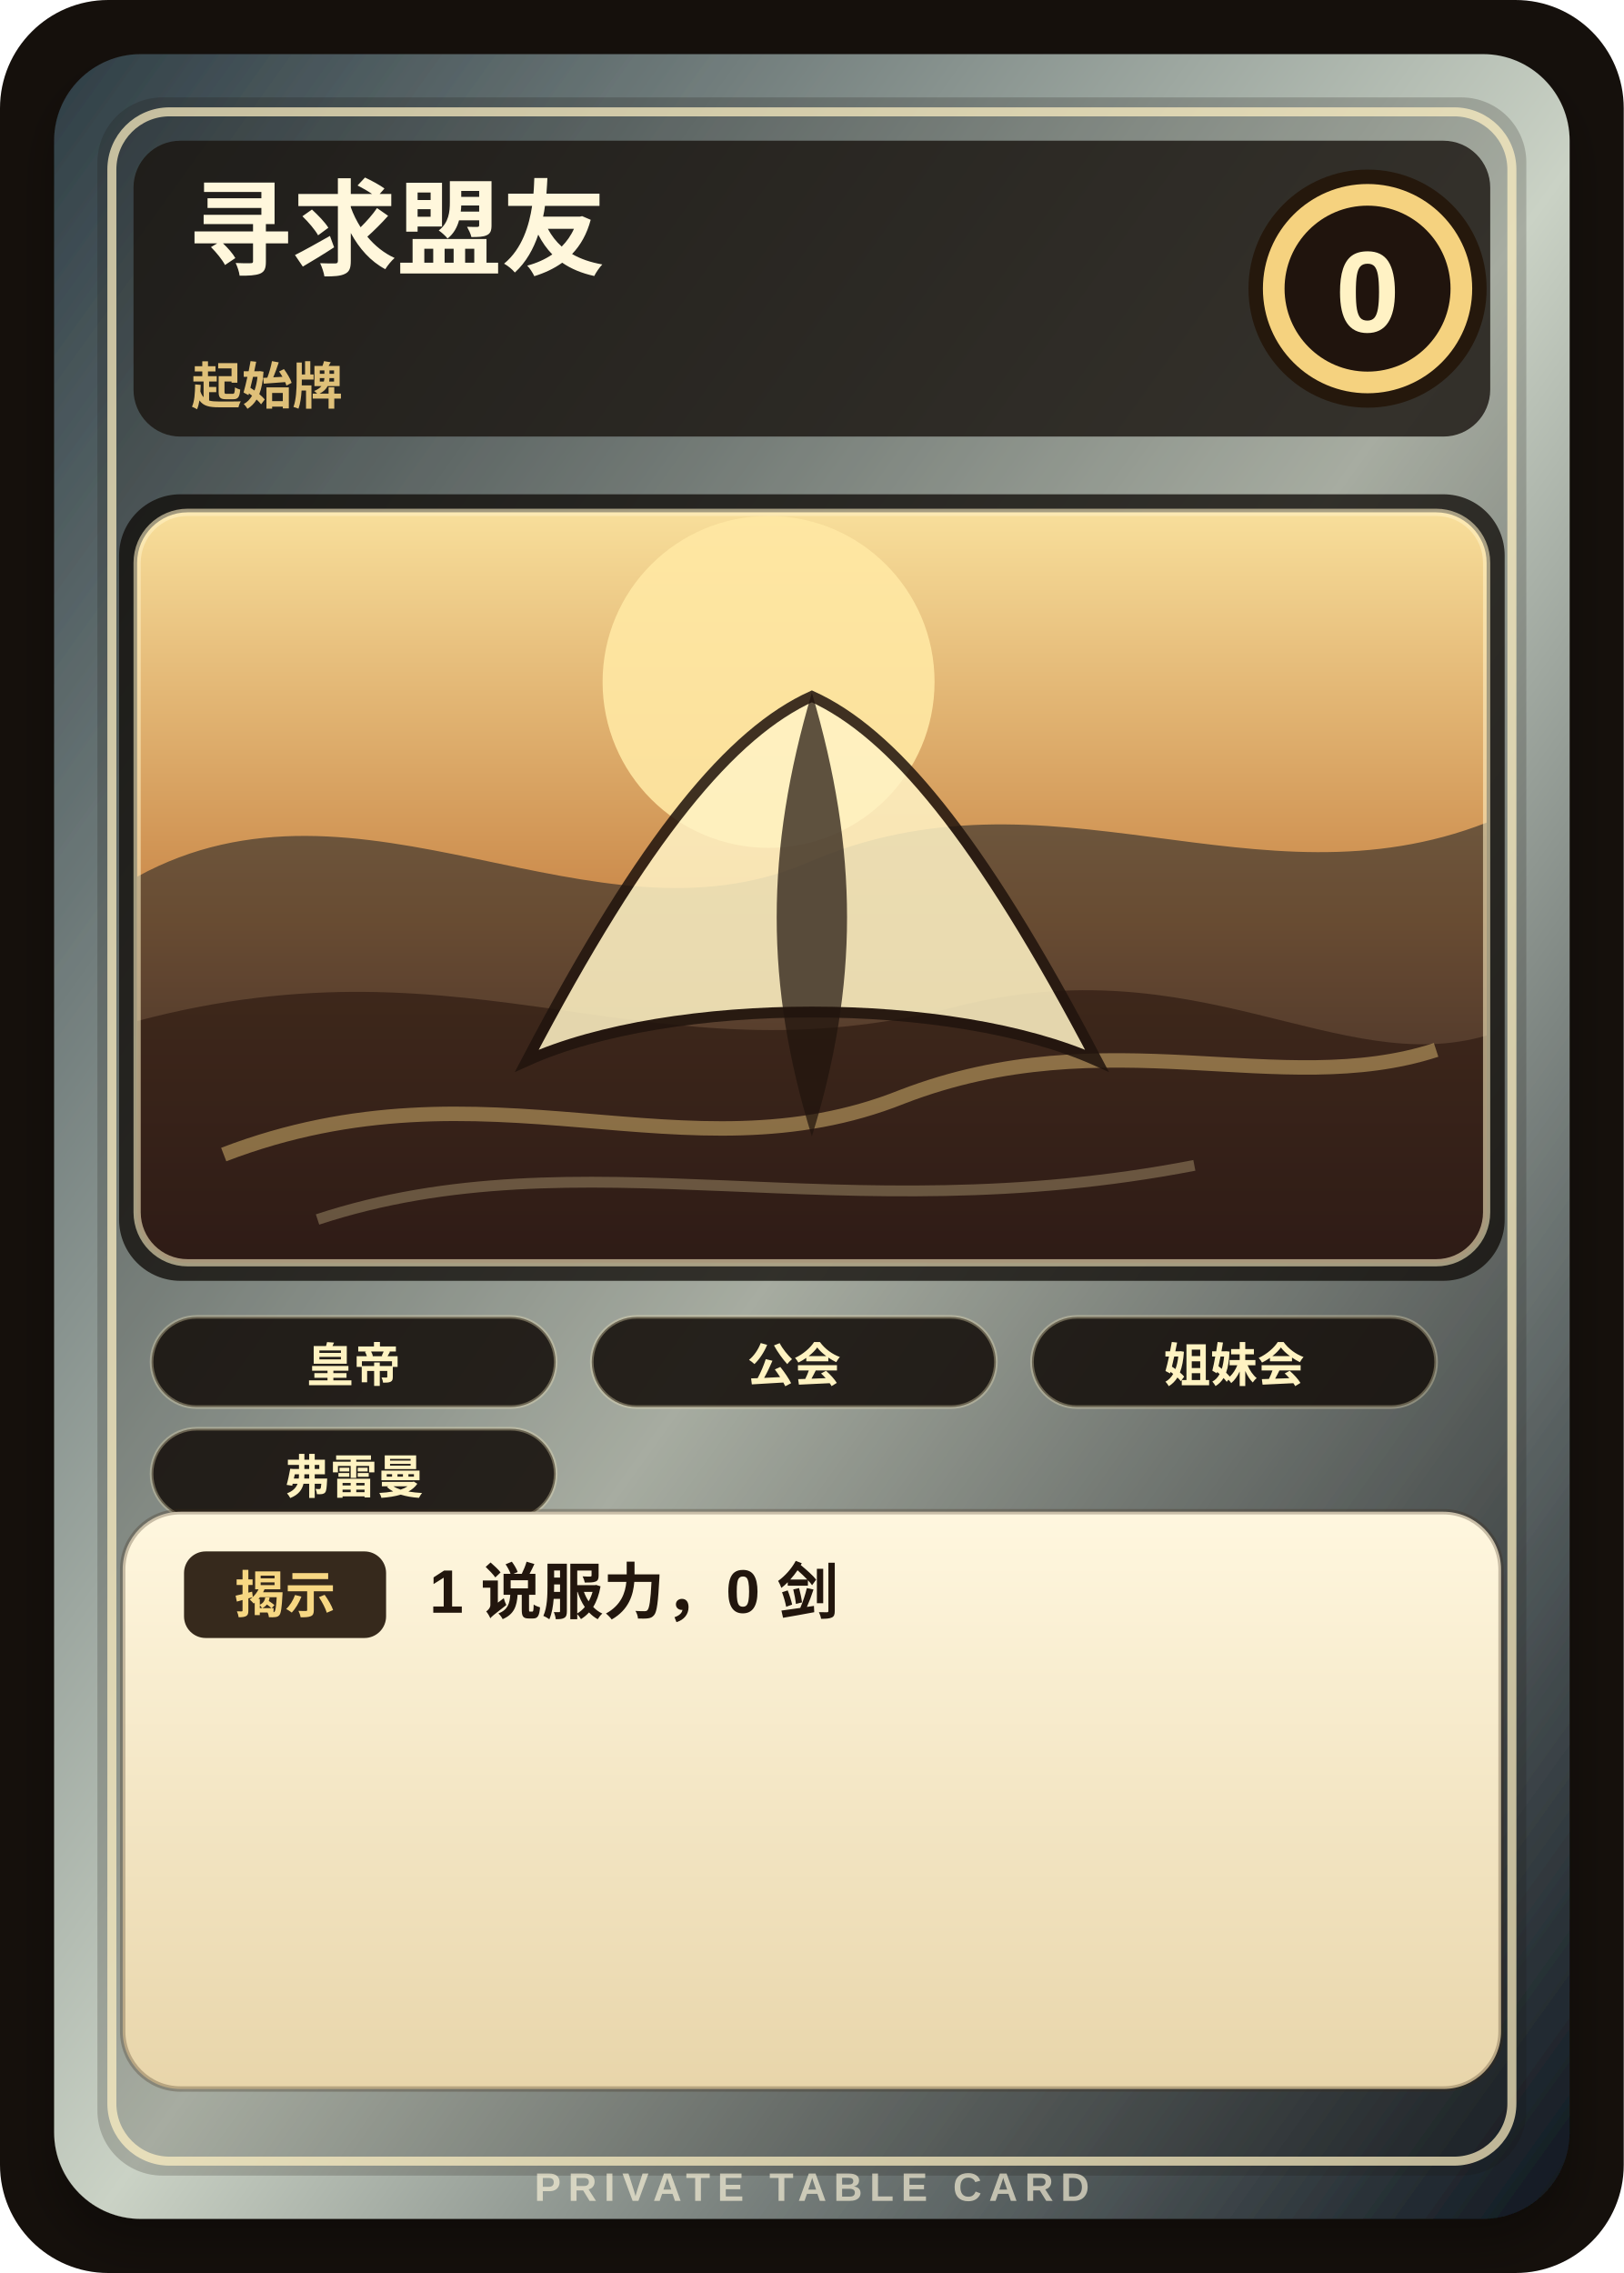
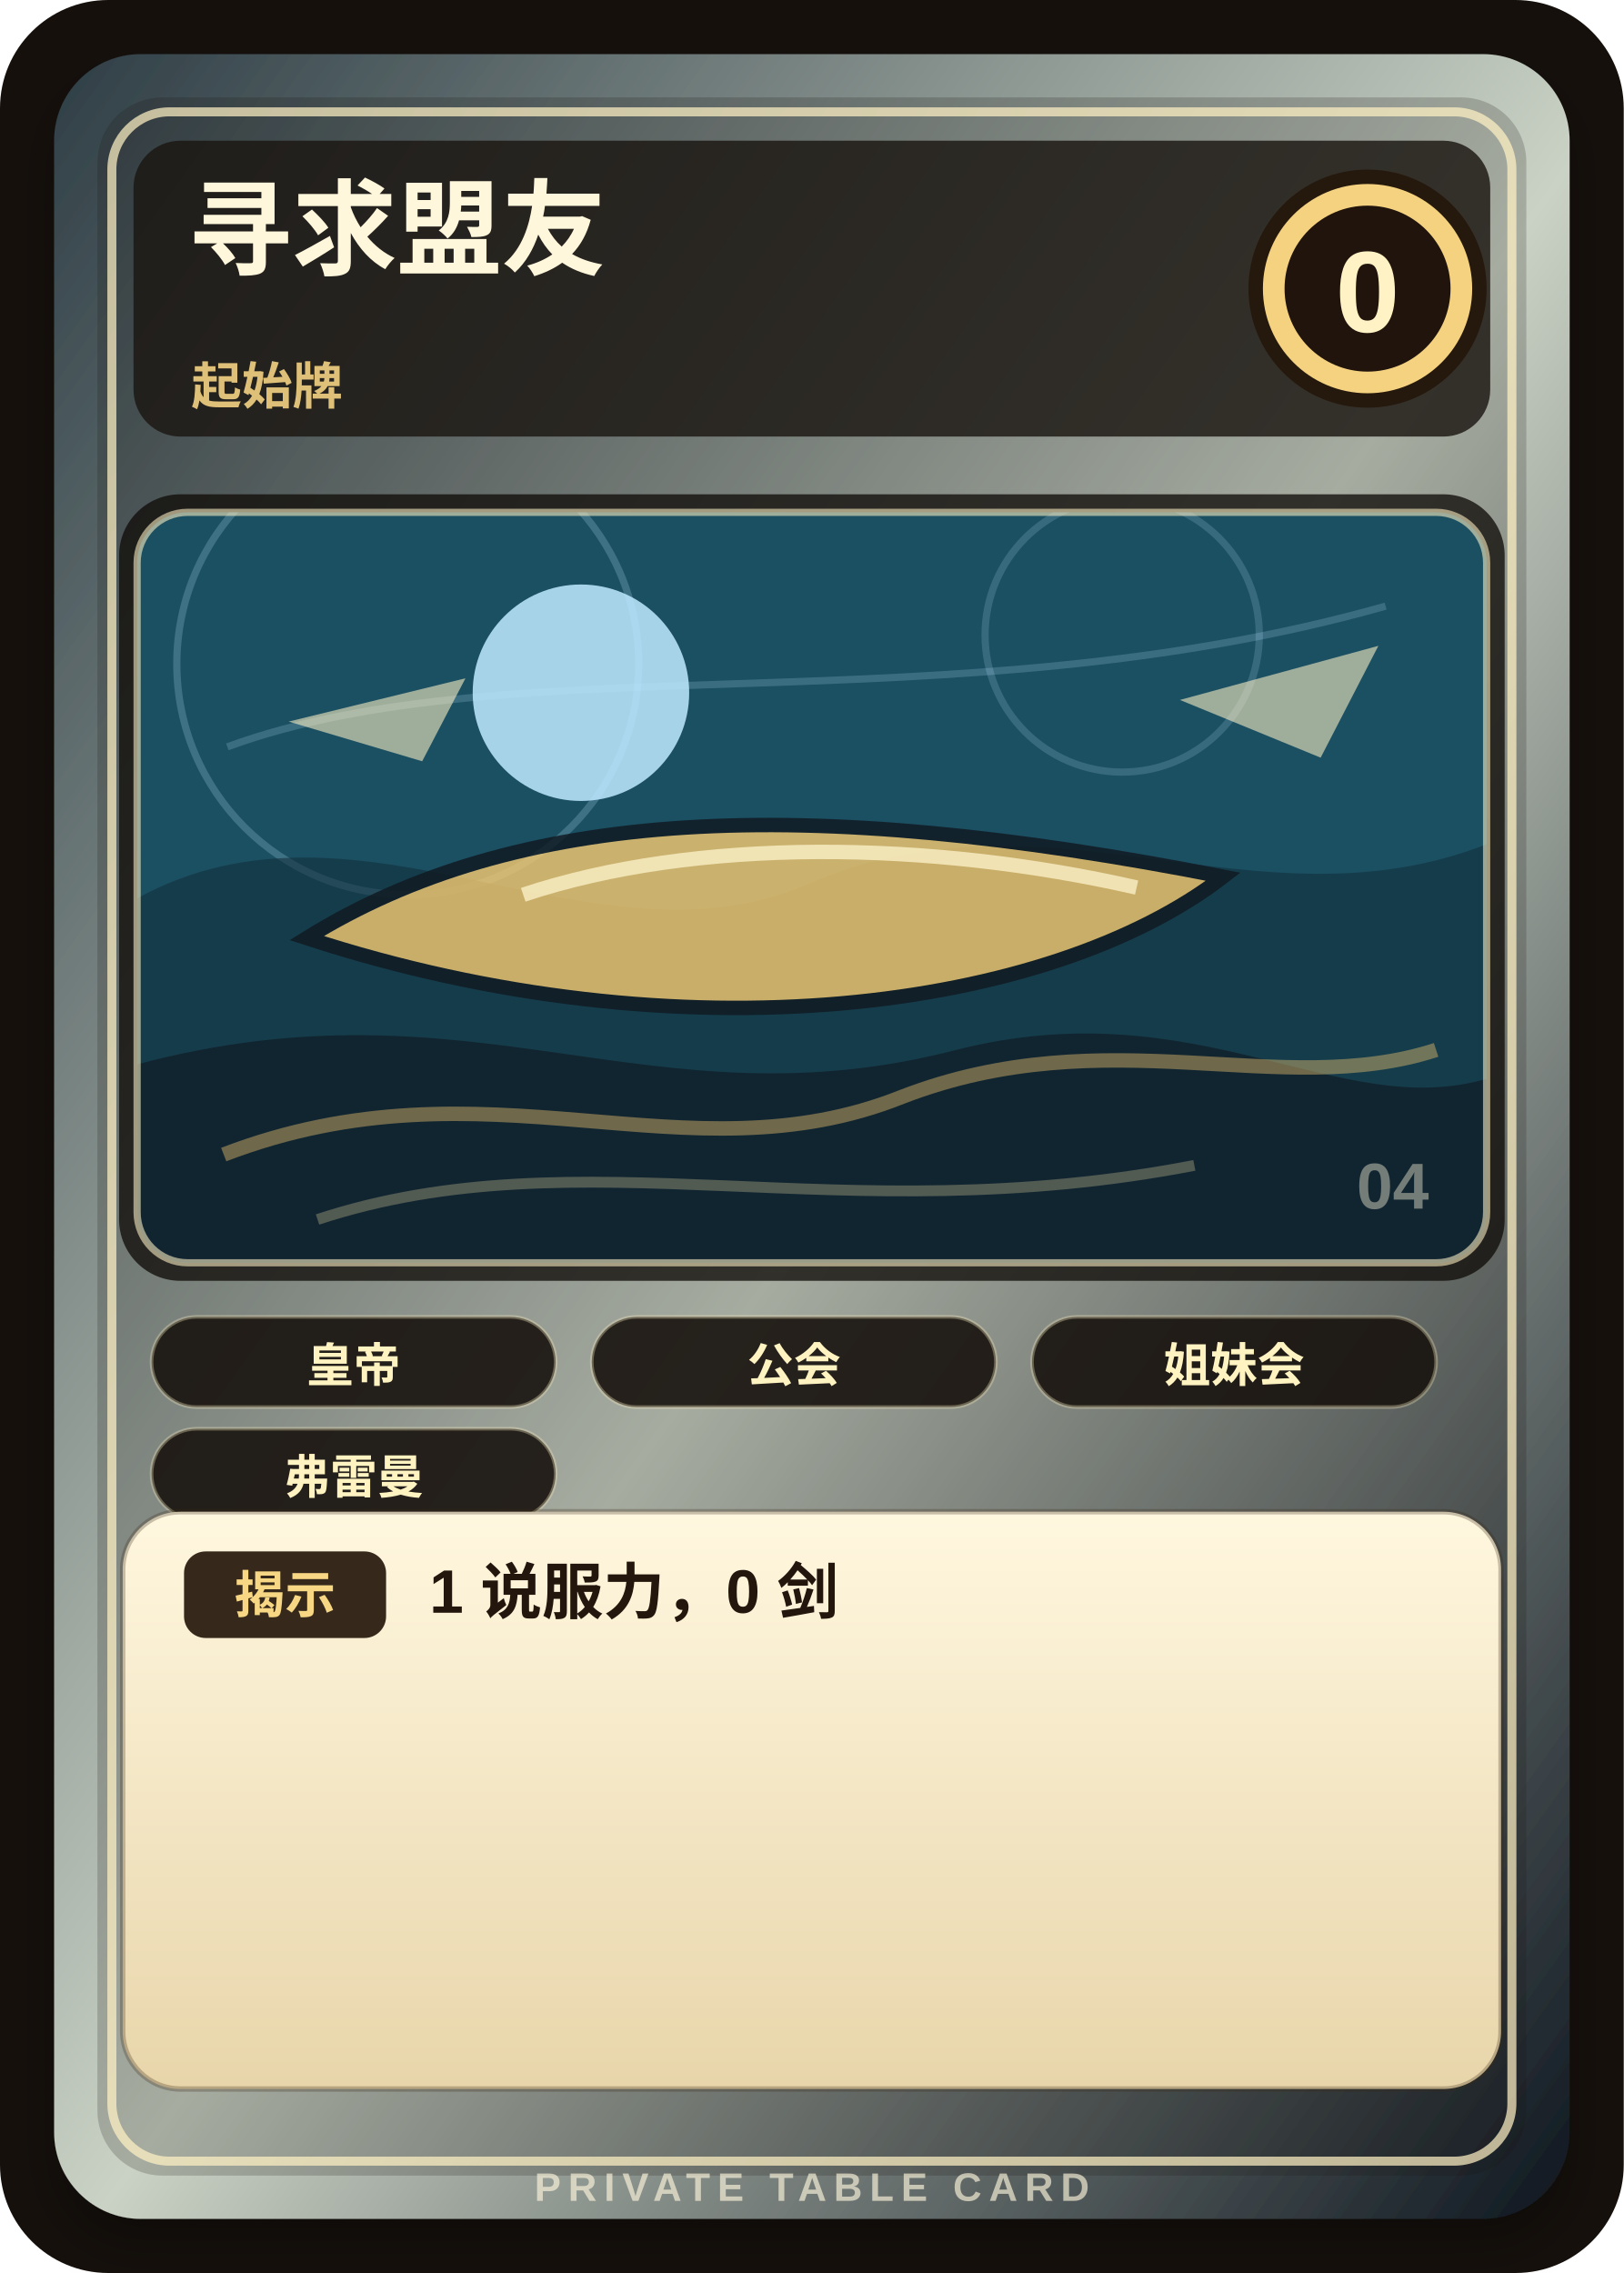
<svg xmlns="http://www.w3.org/2000/svg" width="450" height="630" viewBox="0 0 450 630">
  <defs>
    <linearGradient id="frame" x1="0" y1="0" x2="1" y2="1">
      <stop offset="0" stop-color="#2f3e46" />
      <stop offset="0.52" stop-color="#cad2c5" />
      <stop offset="1" stop-color="#0f1720" />
    </linearGradient>
    <linearGradient id="paper" x1="0" y1="0" x2="0" y2="1">
      <stop offset="0" stop-color="#fff7df" />
      <stop offset="1" stop-color="#e8d5aa" />
    </linearGradient>
    <linearGradient id="artSky" x1="0" y1="0" x2="0" y2="1">
      <stop offset="0" stop-color="#f8df9b" />
      <stop offset="0.55" stop-color="#c88445" />
      <stop offset="1" stop-color="#5f2f24" />
    </linearGradient>
    <filter id="softShadow" x="-12%" y="-12%" width="124%" height="124%">
      <feDropShadow dx="0" dy="7" stdDeviation="6" flood-color="#000000" flood-opacity="0.28" />
    </filter>
    <clipPath id="artClip">
      <rect x="38" y="142" width="374" height="208" rx="14" />
    </clipPath>
  </defs>
  <rect width="450" height="630" rx="30" fill="#15100c" />
  <rect x="15" y="15" width="420" height="600" rx="24" fill="url(#frame)" filter="url(#softShadow)" />
  <rect x="27" y="27" width="396" height="576" rx="18" fill="#19130e" opacity="0.2" />
  <rect x="31" y="31" width="388" height="568" rx="16" fill="none" stroke="#fff2c4" stroke-opacity="0.72" stroke-width="2.5" />
  <rect x="37" y="39" width="376" height="82" rx="13" fill="#1b1611" opacity="0.82" />
  <text x="52" y="74" font-family="Arial, 'PingFang SC', sans-serif" font-size="29" font-weight="900" fill="#fff7dc">寻求盟友</text>
  <text x="53" y="112" font-family="Arial, 'PingFang SC', sans-serif" font-size="14" font-weight="800" fill="#dfc079">起始牌</text>
  <circle cx="379" cy="80" r="31" fill="#f5d27f" stroke="#25180c" stroke-width="4" />
  <circle cx="379" cy="80" r="23" fill="#20140d" />
  <text x="379" y="92" text-anchor="middle" font-family="Arial, sans-serif" font-size="32" font-weight="900" fill="#fff2c4">0</text>
  <rect x="33" y="137" width="384" height="218" rx="17" fill="#110d09" opacity="0.78" />
  <g clip-path="url(#artClip)">
-     <rect x="38" y="142" width="374" height="208" fill="url(#artSky)" />
-     <circle cx="213" cy="189" r="46" fill="#ffe8a3" opacity="0.9" />
-     <path d="M38 243 C100 209, 164 265, 224 239 C291 210, 348 253, 412 228 L412 350 L38 350 Z" fill="#0f1720" opacity="0.52" />
-     <path d="M38 283 C132 258, 180 301, 265 279 C332 262, 371 299, 412 287 L412 350 L38 350 Z" fill="#2a170f" opacity="0.62" />
-     <path d="M62 320 C135 292, 190 328, 250 304 C307 282, 355 305, 398 291" fill="none" stroke="#f5d27f" stroke-opacity="0.44" stroke-width="4" />
+     <rect x="38" y="142" width="374" height="208" fill="#1b4f62" />
+     <circle cx="161" cy="192" r="30" fill="#bde8ff" opacity="0.86" />
+     <circle cx="113" cy="184" r="64" fill="none" stroke="#bde8ff" stroke-opacity="0.22" stroke-width="2" />
+     <circle cx="311" cy="176" r="38" fill="none" stroke="#bde8ff" stroke-opacity="0.18" stroke-width="2" />
+     <path d="M63 207 C142 178, 264 202, 384 168" fill="none" stroke="#bde8ff" stroke-opacity="0.20" stroke-width="2" />
+     <path d="M38 249 C100 215, 164 271, 224 245 C291 216, 348 259, 412 234 L412 350 L38 350 Z" fill="#112f3a" opacity="0.58" />
+     <path d="M38 295 C132 270, 180 313, 265 291 C332 274, 371 311, 412 299 L412 350 L38 350 Z" fill="#0f1720" opacity="0.62" />
+     <path d="M62 320 C135 292, 190 328, 250 304 C307 282, 355 305, 398 291" fill="none" stroke="#f0c76f" stroke-opacity="0.42" stroke-width="4" />
    <path d="M88 338 C161 314, 233 342, 331 323" fill="none" stroke="#f8e6aa" stroke-opacity="0.28" stroke-width="3" />
-     <path d="M146 294 C179 231, 203 203, 225 193 C247 203, 271 231, 304 294 C264 276, 186 276, 146 294 Z" fill="#fff2c4" opacity="0.86" stroke="#20140d" stroke-width="3" />
-     <path d="M225 192 C212 236, 212 273, 225 315 C238 273, 238 236, 225 192 Z" fill="#20140d" opacity="0.72" />
+     <path d="M85 260 C143 224, 222 220, 339 243 C291 280, 189 294, 85 260 Z" fill="#f0c76f" opacity="0.82" stroke="#101820" stroke-width="4" />
+     <path d="M145 248 C193 232, 258 233, 315 246" fill="none" stroke="#fff7d0" stroke-opacity="0.72" stroke-width="4" />
+     <path d="M80 200 L129 188 L117 211 Z M327 194 L382 179 L366 210 Z" fill="#fff2c4" opacity="0.58" />
+     <text x="396" y="335" text-anchor="end" font-family="Arial, sans-serif" font-size="18" font-weight="900" fill="#fff7dc" opacity="0.42">04</text>
  </g>
  <rect x="38" y="142" width="374" height="208" rx="14" fill="none" stroke="#fff2c4" stroke-opacity="0.58" stroke-width="2" />
  <g transform="translate(42 365)">
    <g transform="translate(0 0)">
      <rect width="112" height="25" rx="12.5" fill="#17120d" opacity="0.9" stroke="#fff2c4" stroke-opacity="0.34" />
      <text x="56" y="18" text-anchor="middle" font-family="Arial, 'PingFang SC', sans-serif" font-size="13" font-weight="900" fill="#fff3c2">皇帝</text>
    </g>
    <g transform="translate(122 0)">
      <rect width="112" height="25" rx="12.5" fill="#17120d" opacity="0.9" stroke="#fff2c4" stroke-opacity="0.34" />
      <text x="56" y="18" text-anchor="middle" font-family="Arial, 'PingFang SC', sans-serif" font-size="13" font-weight="900" fill="#fff3c2">公会</text>
    </g>
    <g transform="translate(244 0)">
      <rect width="112" height="25" rx="12.5" fill="#17120d" opacity="0.9" stroke="#fff2c4" stroke-opacity="0.34" />
      <text x="56" y="18" text-anchor="middle" font-family="Arial, 'PingFang SC', sans-serif" font-size="13" font-weight="900" fill="#fff3c2">姐妹会</text>
    </g>
    <g transform="translate(0 31)">
      <rect width="112" height="25" rx="12.5" fill="#17120d" opacity="0.9" stroke="#fff2c4" stroke-opacity="0.34" />
      <text x="56" y="18" text-anchor="middle" font-family="Arial, 'PingFang SC', sans-serif" font-size="13" font-weight="900" fill="#fff3c2">弗雷曼</text>
    </g>
  </g>
  <rect x="34" y="419" width="382" height="160" rx="16" fill="url(#paper)" stroke="#3b2a18" stroke-opacity="0.28" stroke-width="1.5" />
  <g>
    <rect x="51" y="430" width="56" height="24" rx="6" fill="#25180c" opacity="0.92" />
    <text x="79" y="447" text-anchor="middle" font-family="Arial, 'PingFang SC', sans-serif" font-size="14" font-weight="900" fill="#f7d783">揭示</text>
    <text x="119" y="447" font-family="Arial, 'PingFang SC', sans-serif" font-size="17" font-weight="800" fill="#22160d">1 说服力，0 剑</text>
  </g>
  <text x="225" y="610" text-anchor="middle" font-family="Arial, sans-serif" font-size="11" font-weight="800" letter-spacing="2" fill="#fff7dc" opacity="0.64">PRIVATE TABLE CARD</text>
</svg>
